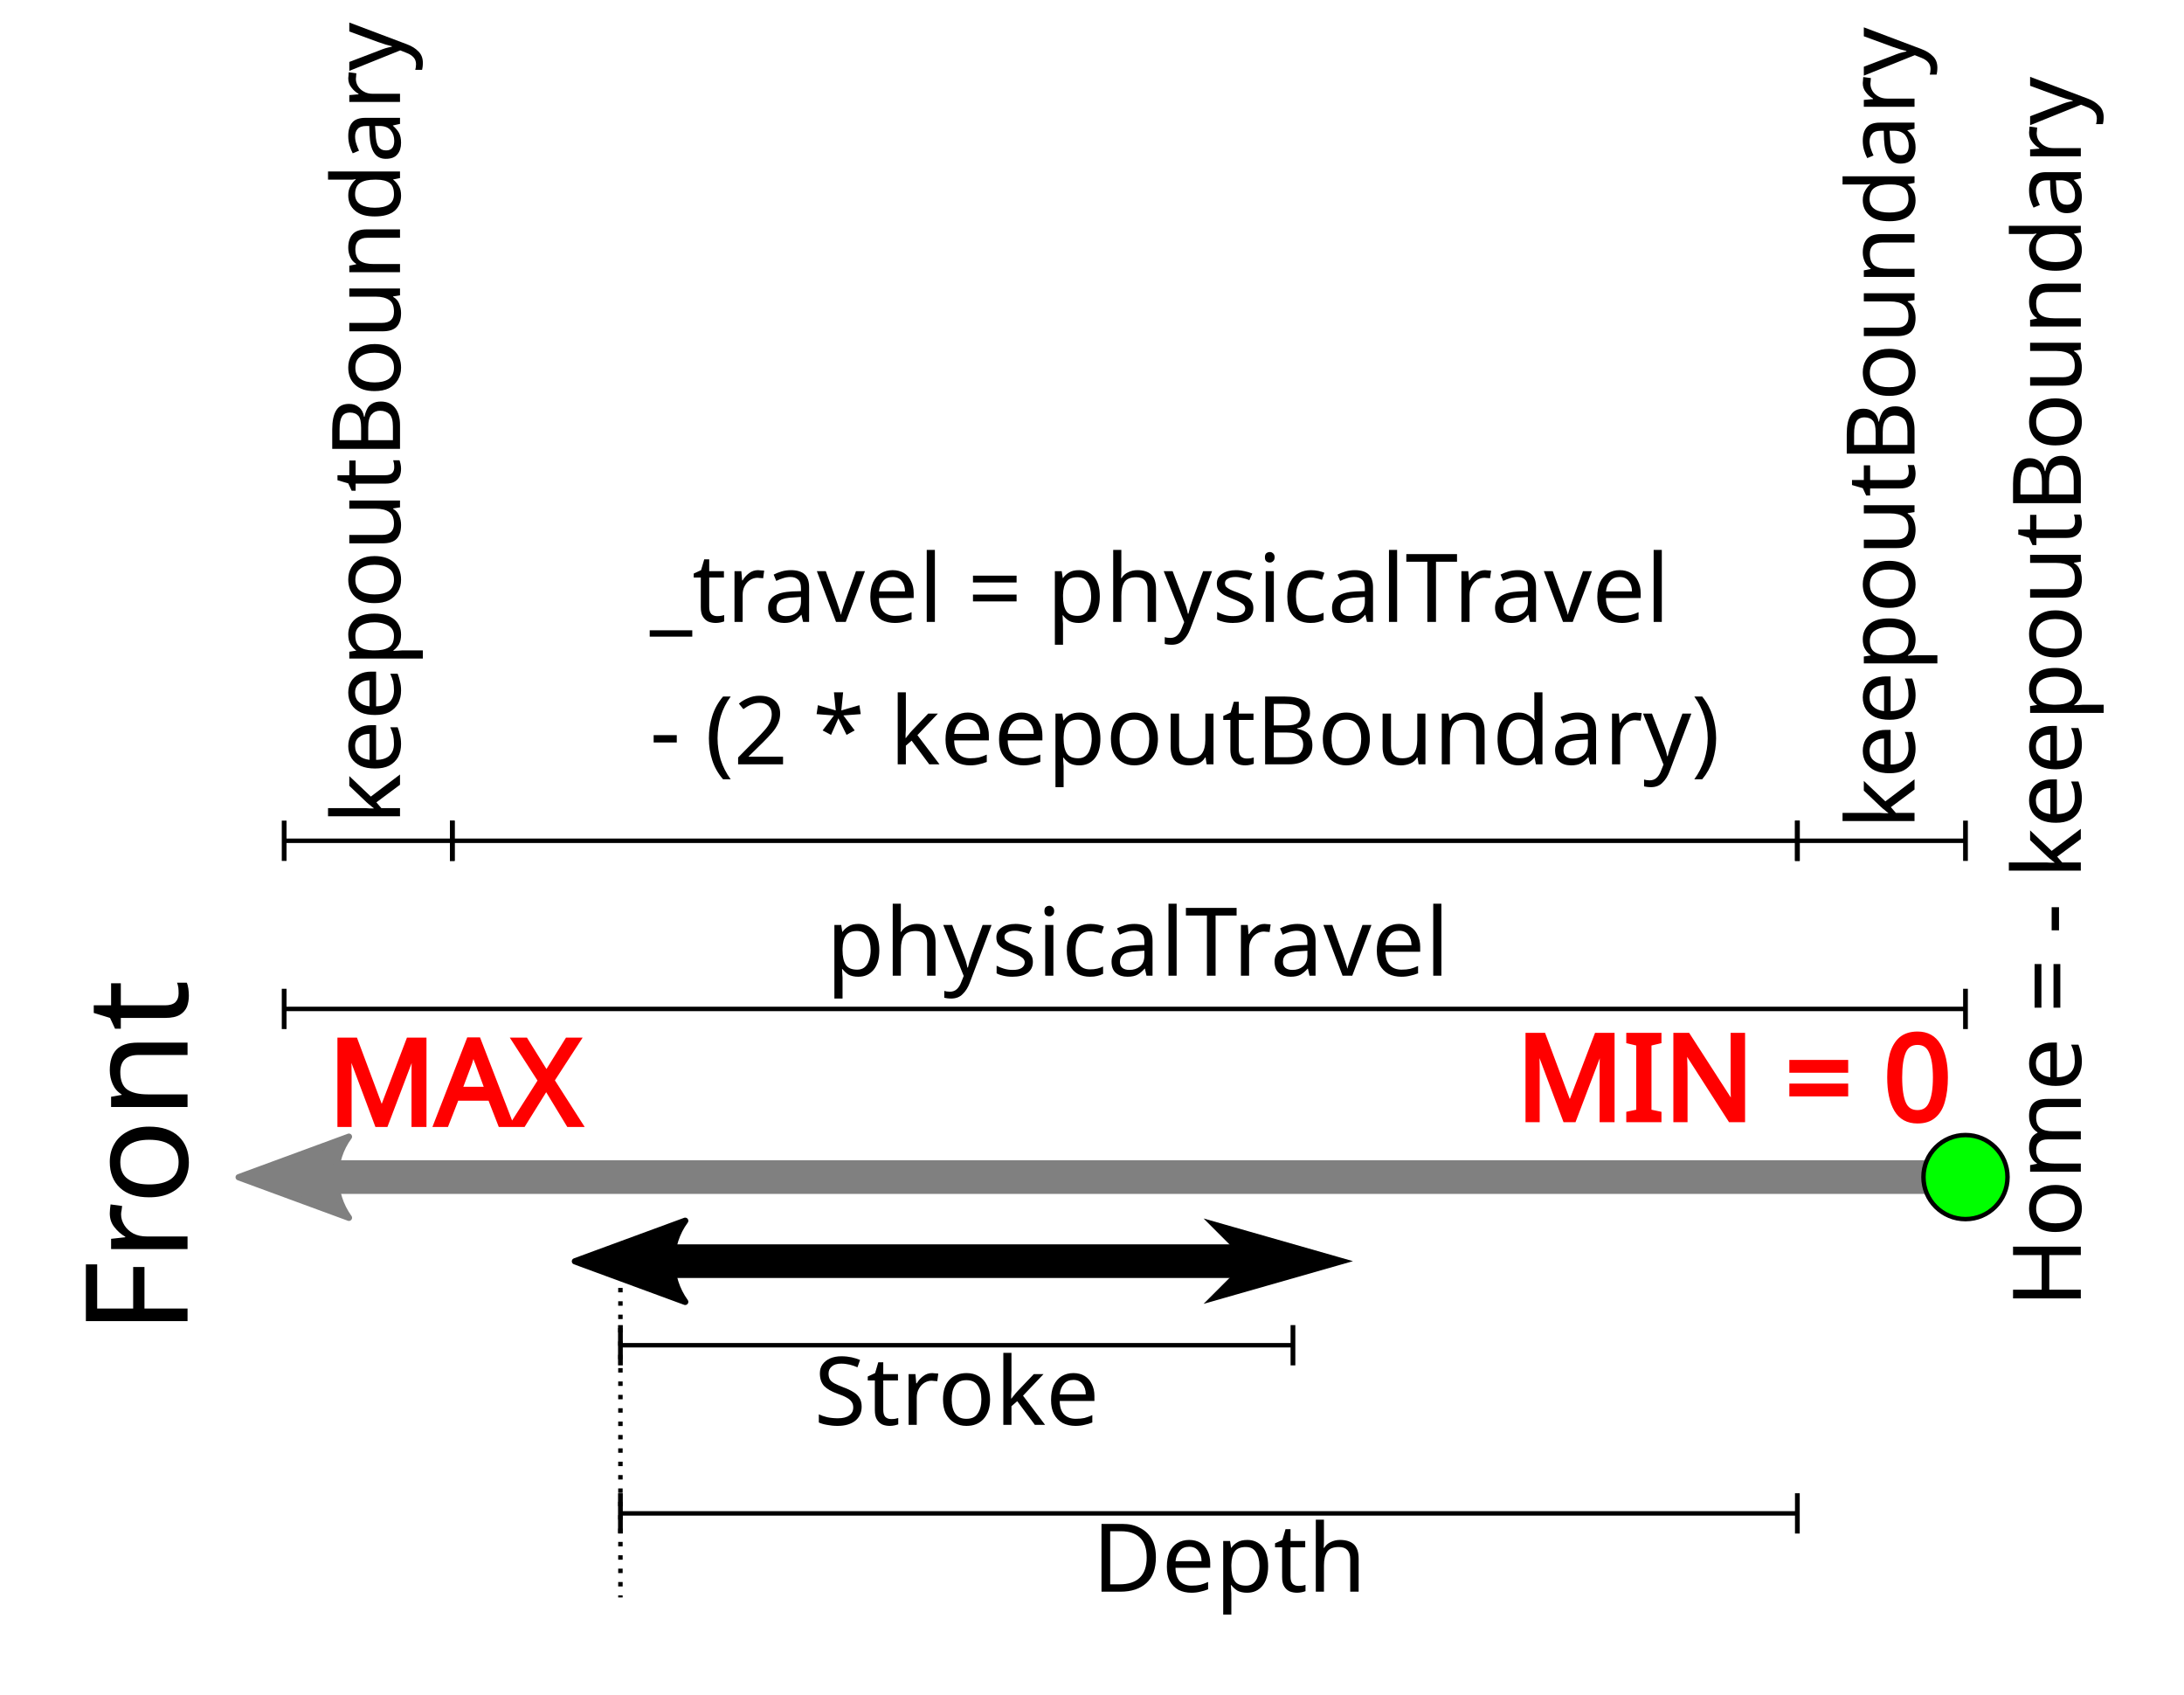
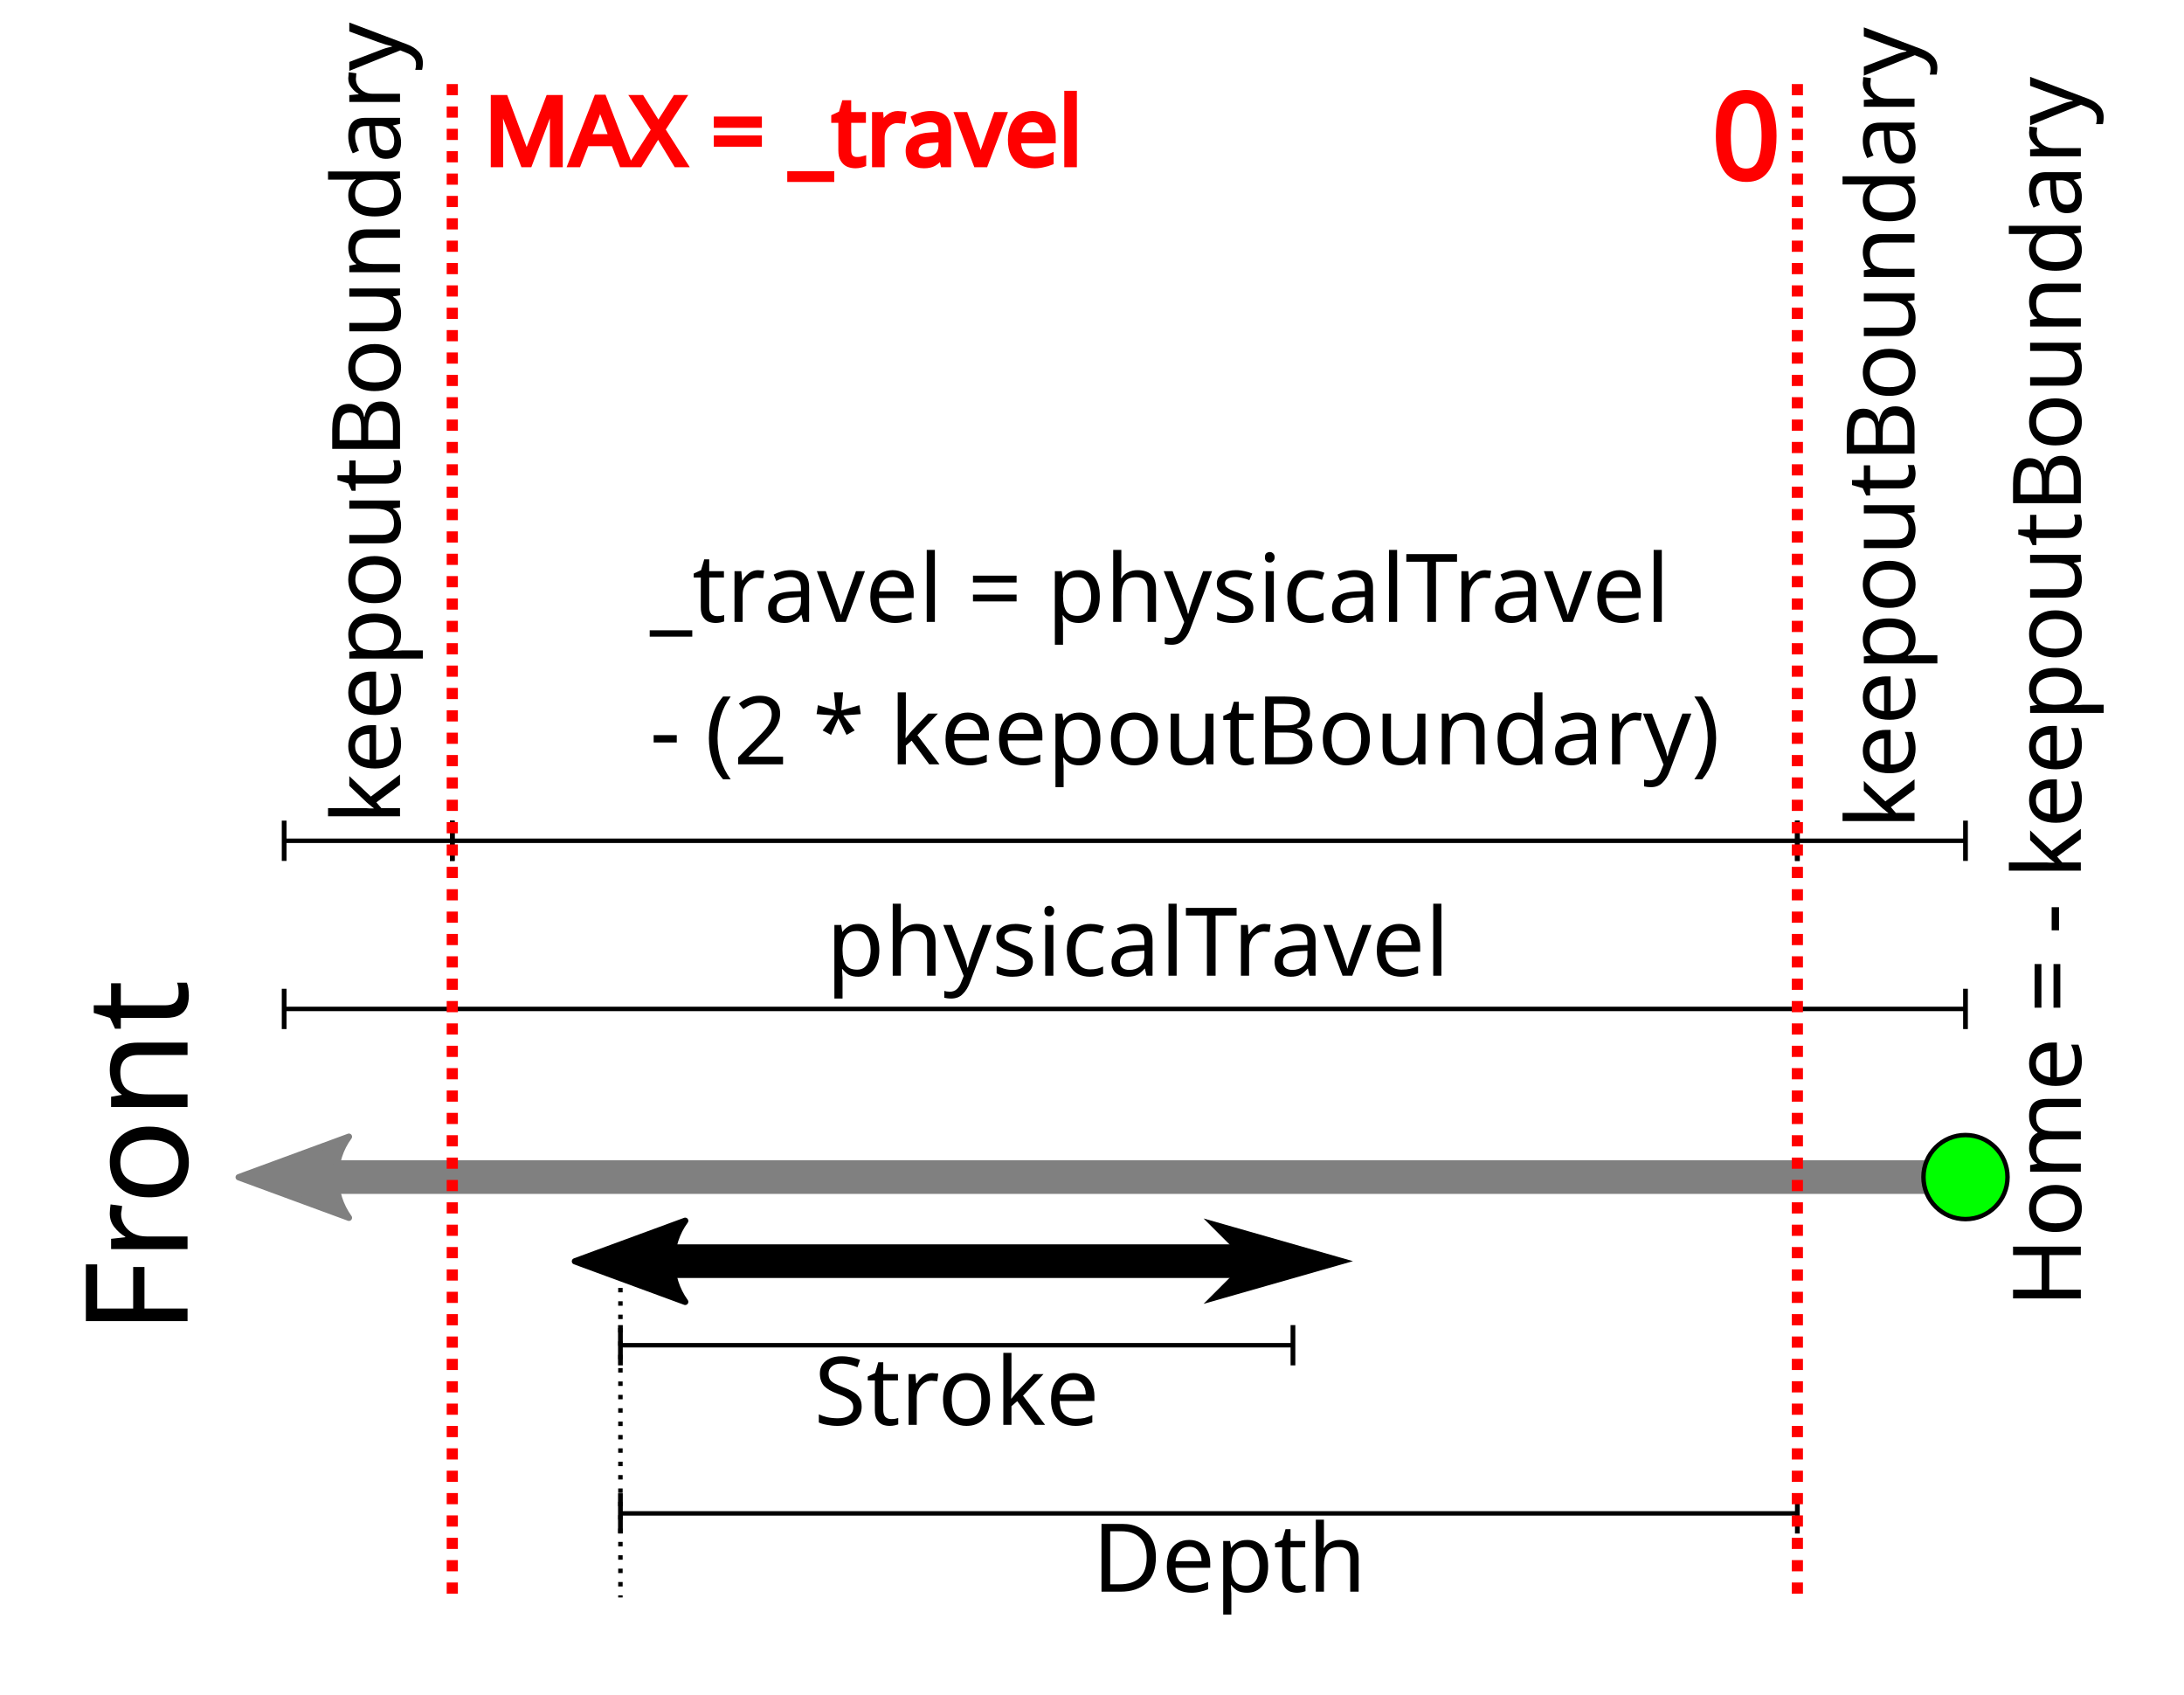
<svg xmlns="http://www.w3.org/2000/svg" xmlns:xlink="http://www.w3.org/1999/xlink" width="129.897mm" height="100.792mm" viewBox="0 0 129.897 100.792" version="1.1" id="svg8">
  <defs id="defs2">
    <pattern xlink:href="#Strips1_4" id="pattern11466" patternTransform="matrix(-0.2606523,-0.175996,-8.696735,12.87998,0,0)" />
    <pattern id="Strips1_4" patternTransform="translate(0,0) scale(10,10)" height="1" width="5" patternUnits="userSpaceOnUse">
      <rect id="rect10615" height="2" width="1" y="-0.5" x="0" style="fill:black;stroke:none" />
    </pattern>
    <pattern xlink:href="#Strips1_1" id="pattern11439" patternTransform="matrix(37.79528,0,0,37.79528,-188.4756,-290.5228)" />
    <pattern id="Strips1_1" patternTransform="translate(0,0) scale(10,10)" height="1" width="2" patternUnits="userSpaceOnUse">
      <rect id="rect10591" height="2" width="1" y="-0.5" x="0" style="fill:black;stroke:none" />
    </pattern>
    <linearGradient id="linearGradient11313">
      <stop style="stop-color:#808080;stop-opacity:1;" offset="0" id="stop11309" />
      <stop style="stop-color:#808080;stop-opacity:0;" offset="1" id="stop11311" />
    </linearGradient>
    <marker orient="auto" refY="0" refX="0" id="Arrow1Sstart" style="overflow:visible">
      <path id="path4532" d="M 0,0 5,-5 -12.5,0 5,5 Z" style="fill:#000000;fill-opacity:1;fill-rule:evenodd;stroke:#000000;stroke-width:1pt;stroke-opacity:1" transform="matrix(0.2,0,0,0.2,1.2,0)" />
    </marker>
    <marker orient="auto" refY="0" refX="0" id="marker7610" style="overflow:visible">
      <path id="path7608" d="M 0,0 5,-5 -12.5,0 5,5 Z" style="fill:#000000;fill-opacity:1;fill-rule:evenodd;stroke:#000000;stroke-width:1pt;stroke-opacity:1" transform="matrix(0.4,0,0,0.4,4,0)" />
    </marker>
    <marker orient="auto" refY="0" refX="0" id="marker5332" style="overflow:visible">
      <path id="path5330" d="M 0,5.65 V -5.65" style="fill:none;fill-opacity:0.75;fill-rule:evenodd;stroke:#000000;stroke-width:1pt;stroke-opacity:1" transform="scale(0.8)" />
    </marker>
    <marker style="overflow:visible" id="marker5268" refX="0" refY="0" orient="auto">
      <path transform="scale(0.8)" style="fill:none;fill-opacity:0.75;fill-rule:evenodd;stroke:#000000;stroke-width:1pt;stroke-opacity:1" d="M 0,5.65 V -5.65" id="path5266" />
    </marker>
    <marker orient="auto" refY="0" refX="0" id="StopL" style="overflow:visible">
      <path id="path4689" d="M 0,5.65 V -5.65" style="fill:none;fill-opacity:0.75;fill-rule:evenodd;stroke:#000000;stroke-width:1pt;stroke-opacity:1" transform="scale(0.8)" />
    </marker>
    <marker orient="auto" refY="0" refX="0" id="Arrow1Mstart" style="overflow:visible">
      <path id="path4526" d="M 0,0 5,-5 -12.5,0 5,5 Z" style="fill:#000000;fill-opacity:1;fill-rule:evenodd;stroke:#000000;stroke-width:1pt;stroke-opacity:1" transform="matrix(0.4,0,0,0.4,4,0)" />
    </marker>
    <marker orient="auto" refY="0" refX="0" id="Arrow2Send" style="overflow:visible">
      <path id="path4553" style="fill:#808080;fill-opacity:1;fill-rule:evenodd;stroke:#808080;stroke-width:0.625;stroke-linejoin:round;stroke-opacity:1" d="M 8.719,4.034 -2.207,0.016 8.719,-4.002 c -1.745,2.372 -1.735,5.617 -6e-7,8.035 z" transform="matrix(-0.3,0,0,-0.3,0.69,0)" />
    </marker>
    <marker orient="auto" refY="0" refX="0" id="Arrow1Mend" style="overflow:visible">
      <path id="path4529" d="M 0,0 5,-5 -12.5,0 5,5 Z" style="fill:#000000;fill-opacity:1;fill-rule:evenodd;stroke:#000000;stroke-width:1pt;stroke-opacity:1" transform="matrix(-0.4,0,0,-0.4,-4,0)" />
    </marker>
    <marker orient="auto" refY="0" refX="0" id="Arrow1Lend" style="overflow:visible">
      <path id="path4523" d="M 0,0 5,-5 -12.5,0 5,5 Z" style="fill:#000000;fill-opacity:1;fill-rule:evenodd;stroke:#000000;stroke-width:1pt;stroke-opacity:1" transform="matrix(-0.8,0,0,-0.8,-10,0)" />
    </marker>
    <marker orient="auto" refY="0" refX="0" id="Arrow1Lstart" style="overflow:visible">
      <path id="path4520" d="M 0,0 5,-5 -12.5,0 5,5 Z" style="fill:#000000;fill-opacity:1;fill-rule:evenodd;stroke:#000000;stroke-width:1pt;stroke-opacity:1" transform="matrix(0.8,0,0,0.8,10,0)" />
    </marker>
    <marker orient="auto" refY="0" refX="0" id="StopL-1" style="overflow:visible">
      <path id="path4689-8" d="M 0,5.65 V -5.65" style="fill:none;fill-opacity:0.75;fill-rule:evenodd;stroke:#000000;stroke-width:1pt;stroke-opacity:1" transform="scale(0.8)" />
    </marker>
    <marker orient="auto" refY="0" refX="0" id="StopL-1-5" style="overflow:visible">
      <path id="path4689-8-8" d="M 0,5.65 V -5.65" style="fill:none;fill-opacity:0.75;fill-rule:evenodd;stroke:#000000;stroke-width:1pt;stroke-opacity:1" transform="scale(0.8)" />
    </marker>
    <marker orient="auto" refY="0" refX="0" id="Arrow2Send-9" style="overflow:visible">
      <path id="path4553-8" style="fill:#000000;fill-opacity:1;fill-rule:evenodd;stroke:#000000;stroke-width:0.625;stroke-linejoin:round;stroke-opacity:1" d="M 8.719,4.034 -2.207,0.016 8.719,-4.002 c -1.745,2.372 -1.735,5.617 -6e-7,8.035 z" transform="matrix(-0.3,0,0,-0.3,0.69,0)" />
    </marker>
    <marker orient="auto" refY="0" refX="0" id="StopL-6" style="overflow:visible">
      <path id="path4689-9" d="M 0,5.65 V -5.65" style="fill:none;fill-opacity:0.75;fill-rule:evenodd;stroke:#000000;stroke-width:1pt;stroke-opacity:1" transform="scale(0.8)" />
    </marker>
    <marker orient="auto" refY="0" refX="0" id="StopL-0" style="overflow:visible">
      <path id="path4689-6" d="M 0,5.65 V -5.65" style="fill:none;fill-opacity:0.75;fill-rule:evenodd;stroke:#000000;stroke-width:1pt;stroke-opacity:1" transform="scale(0.8)" />
    </marker>
    <radialGradient xlink:href="#linearGradient11313" id="radialGradient11317" cx="55" cy="102" fx="55" fy="102" r="5.133" gradientTransform="matrix(3.779528,0,0,18.50735,-188.4756,-1792.761)" gradientUnits="userSpaceOnUse" />
    <pattern patternUnits="userSpaceOnUse" width="38.797" height="189.978" patternTransform="matrix(0.2645833,0,0,0.2645833,9.867503,61.86749)" id="pattern11441">
      <rect y="0.501" x="0.501" height="188.976" width="37.795" id="rect9873" style="fill:url(#pattern11439);fill-opacity:1;stroke:url(#radialGradient11317);stroke-width:1.002;stroke-linecap:butt;stroke-miterlimit:4;stroke-dasharray:1.002, 2.003;stroke-dashoffset:0;stroke-opacity:1" />
    </pattern>
    <pattern xlink:href="#Strips1_4-3" id="pattern11466-9" patternTransform="matrix(-0.2606523,-0.175996,-8.696735,12.87998,90,-6.8759766e-6)" />
    <pattern id="Strips1_4-3" patternTransform="translate(0,0) scale(10,10)" height="1" width="5" patternUnits="userSpaceOnUse">
      <rect id="rect10615-2" height="2" width="1" y="-0.5" x="0" style="fill:black;stroke:none" />
    </pattern>
  </defs>
  <g id="layer1" transform="translate(-33.09931,-32)">
    <rect style="opacity:0.289;fill:url(#pattern11466-9);fill-opacity:1;stroke:none;stroke-width:1;stroke-miterlimit:4;stroke-dasharray:none;stroke-opacity:1" width="10" height="90" x="140" y="37" id="rect11444-8" ry="0" />
    <rect style="opacity:0.289;fill:url(#pattern11466);fill-opacity:1;stroke:none;stroke-width:1;stroke-miterlimit:4;stroke-dasharray:none;stroke-opacity:1" width="10" height="90" x="50" y="37" id="rect11444" ry="0" />
    <path style="fill:#808080;fill-opacity:1;stroke:#808080;stroke-width:2;stroke-linecap:butt;stroke-linejoin:miter;stroke-miterlimit:4;stroke-dasharray:none;stroke-opacity:1;marker-end:url(#Arrow2Send)" d="M 150,102 H 50" id="path4518" />
    <path style="fill:none;stroke:#000000;stroke-width:0.265px;stroke-linecap:butt;stroke-linejoin:miter;stroke-opacity:1;marker-start:url(#marker5332);marker-end:url(#marker5268)" d="M 50,92 H 150" id="path5110" />
    <text xml:space="preserve" style="font-style:normal;font-variant:normal;font-weight:normal;font-stretch:normal;font-size:10.583px;line-height:1.25;font-family:Tahoma;-inkscape-font-specification:'Tahoma, Normal';font-variant-ligatures:normal;font-variant-caps:normal;font-variant-numeric:normal;font-feature-settings:normal;text-align:start;letter-spacing:0px;word-spacing:0px;writing-mode:lr-tb;text-anchor:start;fill:#000000;fill-opacity:1;stroke:none;stroke-width:0.265" x="82.242" y="90.021" id="text5176">
      <tspan id="tspan5174" x="82.242" y="90.021" style="font-style:normal;font-variant:normal;font-weight:normal;font-stretch:normal;font-size:5.644px;font-family:Tahoma;-inkscape-font-specification:'Tahoma, Normal';font-variant-ligatures:normal;font-variant-caps:normal;font-variant-numeric:normal;font-feature-settings:normal;text-align:start;writing-mode:lr-tb;text-anchor:start;stroke-width:0.265">physicalTravel</tspan>
    </text>
    <path style="fill:none;stroke:#000000;stroke-width:0.265;stroke-linecap:butt;stroke-linejoin:miter;stroke-miterlimit:4;stroke-dasharray:none;stroke-opacity:1;marker-start:url(#StopL);marker-end:url(#StopL)" d="M 60,82 H 140" id="path5184" />
    <text xml:space="preserve" style="font-style:normal;font-variant:normal;font-weight:normal;font-stretch:normal;font-size:10.583px;line-height:0.8;font-family:Tahoma;-inkscape-font-specification:'Tahoma, Normal';font-variant-ligatures:normal;font-variant-caps:normal;font-variant-numeric:normal;font-feature-settings:normal;text-align:start;letter-spacing:0px;word-spacing:0px;writing-mode:lr-tb;text-anchor:start;fill:#000000;fill-opacity:1;stroke:none;stroke-width:0.265" x="71.757" y="68.986" id="text5176-9">
      <tspan id="tspan5174-0" x="71.757" y="68.986" style="font-style:normal;font-variant:normal;font-weight:normal;font-stretch:normal;font-size:5.644px;line-height:0.8;font-family:Tahoma;-inkscape-font-specification:'Tahoma, Normal';font-variant-ligatures:normal;font-variant-caps:normal;font-variant-numeric:normal;font-feature-settings:normal;text-align:start;writing-mode:lr-tb;text-anchor:start;stroke-width:0.265">_travel = physicalTravel </tspan>
      <tspan x="71.757" y="77.453" style="font-style:normal;font-variant:normal;font-weight:normal;font-stretch:normal;font-size:5.644px;line-height:0.8;font-family:Tahoma;-inkscape-font-specification:'Tahoma, Normal';font-variant-ligatures:normal;font-variant-caps:normal;font-variant-numeric:normal;font-feature-settings:normal;text-align:start;writing-mode:lr-tb;text-anchor:start;stroke-width:0.265" id="tspan5491">- (2 * keepoutBoundary)</tspan>
    </text>
    <path style="fill:none;stroke:#000000;stroke-width:0.265;stroke-linecap:butt;stroke-linejoin:miter;stroke-miterlimit:4;stroke-dasharray:none;stroke-opacity:1;marker-start:url(#StopL-1);marker-end:url(#StopL-1)" d="M 50,82 H 60" id="path5184-8" />
    <path style="fill:none;stroke:#000000;stroke-width:0.265;stroke-linecap:butt;stroke-linejoin:miter;stroke-miterlimit:4;stroke-dasharray:none;stroke-opacity:1;marker-start:url(#StopL-1-5);marker-end:url(#StopL-1-5)" d="m 140,82 h 10" id="path5184-8-71" />
    <circle style="fill:#00ff00;fill-opacity:1;stroke:#000000;stroke-width:0.265;stroke-linecap:butt;stroke-miterlimit:4;stroke-dasharray:none;stroke-opacity:1" id="path7129" cx="150" cy="102" r="2.5" />
    <text xml:space="preserve" style="font-style:normal;font-variant:normal;font-weight:normal;font-stretch:normal;font-size:10.583px;line-height:1.25;font-family:Tahoma;-inkscape-font-specification:'Tahoma, Normal';font-variant-ligatures:normal;font-variant-caps:normal;font-variant-numeric:normal;font-feature-settings:normal;text-align:start;letter-spacing:0px;word-spacing:0px;writing-mode:lr-tb;text-anchor:start;fill:#000000;fill-opacity:1;stroke:none;stroke-width:0.265" x="-81.029" y="56.889" id="text5176-9-5" transform="rotate(-90)">
      <tspan id="tspan5174-0-1" x="-81.029" y="56.889" style="font-style:normal;font-variant:normal;font-weight:normal;font-stretch:normal;font-size:5.644px;font-family:Tahoma;-inkscape-font-specification:'Tahoma, Normal';font-variant-ligatures:normal;font-variant-caps:normal;font-variant-numeric:normal;font-feature-settings:normal;text-align:start;writing-mode:lr-tb;text-anchor:start;stroke-width:0.265">keepoutBoundary</tspan>
    </text>
    <text xml:space="preserve" style="font-style:normal;font-variant:normal;font-weight:normal;font-stretch:normal;font-size:10.583px;line-height:1.25;font-family:Tahoma;-inkscape-font-specification:'Tahoma, Normal';font-variant-ligatures:normal;font-variant-caps:normal;font-variant-numeric:normal;font-feature-settings:normal;text-align:start;letter-spacing:0px;word-spacing:0px;writing-mode:lr-tb;text-anchor:start;fill:#000000;fill-opacity:1;stroke:none;stroke-width:0.265" x="-81.314" y="146.971" id="text5176-9-5-0" transform="rotate(-90)">
      <tspan id="tspan5174-0-1-6" x="-81.314" y="146.971" style="font-style:normal;font-variant:normal;font-weight:normal;font-stretch:normal;font-size:5.644px;font-family:Tahoma;-inkscape-font-specification:'Tahoma, Normal';font-variant-ligatures:normal;font-variant-caps:normal;font-variant-numeric:normal;font-feature-settings:normal;text-align:start;writing-mode:lr-tb;text-anchor:start;stroke-width:0.265">keepoutBoundary</tspan>
    </text>
-     <text xml:space="preserve" style="font-style:normal;font-variant:normal;font-weight:normal;font-stretch:normal;font-size:7.056px;line-height:1.25;font-family:Tahoma;-inkscape-font-specification:'Tahoma, Normal';font-variant-ligatures:normal;font-variant-caps:normal;font-variant-numeric:normal;font-feature-settings:normal;text-align:start;letter-spacing:0px;word-spacing:0px;writing-mode:lr-tb;text-anchor:start;fill:#000000;fill-opacity:1;stroke:none;stroke-width:0.265" x="123.277" y="98.602" id="text7177-8-3">
-       <tspan id="tspan7175-7-5" x="123.277" y="98.602" style="font-size:7.056px;fill:#ff0000;fill-opacity:1;stroke:#ff0000;stroke-width:0.265;stroke-opacity:1">MIN = 0</tspan>
+     <text xml:space="preserve" style="font-style:normal;font-variant:normal;font-weight:normal;font-stretch:normal;font-size:7.056px;line-height:1.25;font-family:Tahoma;-inkscape-font-specification:'Tahoma, Normal';font-variant-ligatures:normal;font-variant-caps:normal;font-variant-numeric:normal;font-feature-settings:normal;text-align:start;letter-spacing:0px;word-spacing:0px;writing-mode:lr-tb;text-anchor:start;fill:#000000;fill-opacity:1;stroke:none;stroke-width:0.265" x="134.941" y="42.608" id="text7177-8-3">
+       <tspan id="tspan7175-7-5" x="134.941" y="42.608" style="font-size:7.056px;fill:#ff0000;fill-opacity:1;stroke:#ff0000;stroke-width:0.265;stroke-opacity:1">0</tspan>
    </text>
    <text xml:space="preserve" style="font-style:normal;font-variant:normal;font-weight:normal;font-stretch:normal;font-size:8.467px;line-height:1.25;font-family:Tahoma;-inkscape-font-specification:'Tahoma, Normal';font-variant-ligatures:normal;font-variant-caps:normal;font-variant-numeric:normal;font-feature-settings:normal;text-align:start;letter-spacing:0px;word-spacing:0px;writing-mode:lr-tb;text-anchor:start;fill:#000000;fill-opacity:1;stroke:none;stroke-width:0.265" x="-111.395" y="44.255" id="text7439" transform="rotate(-90)">
      <tspan id="tspan7437" x="-111.395" y="44.255" style="font-size:8.467px;stroke-width:0.265">Front</tspan>
    </text>
    <text xml:space="preserve" style="font-style:normal;font-variant:normal;font-weight:normal;font-stretch:normal;font-size:5.644px;line-height:1.25;font-family:Tahoma;-inkscape-font-specification:'Tahoma, Normal';font-variant-ligatures:normal;font-variant-caps:normal;font-variant-numeric:normal;font-feature-settings:normal;text-align:start;letter-spacing:0px;word-spacing:0px;writing-mode:lr-tb;text-anchor:start;fill:#000000;fill-opacity:1;stroke:none;stroke-width:0.265" x="-109.761" y="156.861" id="text7443" transform="rotate(-90)">
      <tspan id="tspan7441" x="-109.761" y="156.861" style="font-size:5.644px;stroke-width:0.265">Home = - keepoutBoundary</tspan>
    </text>
    <path style="fill:none;stroke:#000000;stroke-width:2;stroke-linecap:butt;stroke-linejoin:miter;stroke-miterlimit:4;stroke-dasharray:none;stroke-opacity:1;marker-start:url(#Arrow1Sstart);marker-end:url(#Arrow2Send-9)" d="M 110,107 H 70" id="path4518-4" />
-     <text xml:space="preserve" style="font-style:normal;font-variant:normal;font-weight:normal;font-stretch:normal;font-size:7.056px;line-height:1.25;font-family:Tahoma;-inkscape-font-specification:'Tahoma, Normal';font-variant-ligatures:normal;font-variant-caps:normal;font-variant-numeric:normal;font-feature-settings:normal;text-align:start;letter-spacing:0px;word-spacing:0px;writing-mode:lr-tb;text-anchor:start;fill:#000000;fill-opacity:1;stroke:none;stroke-width:0.265" x="52.613" y="98.885" id="text7177-8">
-       <tspan id="tspan7175-7" x="52.613" y="98.885" style="font-size:7.056px;fill:#ff0000;fill-opacity:1;stroke:#ff0000;stroke-width:0.265;stroke-opacity:1">MAX</tspan>
+     <text xml:space="preserve" style="font-style:normal;font-variant:normal;font-weight:normal;font-stretch:normal;font-size:5.644px;line-height:1.25;font-family:Tahoma;-inkscape-font-specification:'Tahoma, Normal';font-variant-ligatures:normal;font-variant-caps:normal;font-variant-numeric:normal;font-feature-settings:normal;text-align:start;letter-spacing:0px;word-spacing:0px;writing-mode:lr-tb;text-anchor:start;fill:#000000;fill-opacity:1;stroke:none;stroke-width:0.265" x="61.874" y="41.811" id="text7177-8">
+       <tspan id="tspan7175-7" x="61.874" y="41.811" style="font-size:5.644px;fill:#ff0000;fill-opacity:1;stroke:#ff0000;stroke-width:0.265;stroke-opacity:1">MAX = _travel</tspan>
    </text>
    <path style="fill:none;stroke:#000000;stroke-width:0.265;stroke-linecap:butt;stroke-linejoin:miter;stroke-miterlimit:4;stroke-dasharray:none;stroke-opacity:1;marker-start:url(#StopL-6);marker-end:url(#StopL-6)" d="m 70,112 h 40" id="path5184-2" />
    <path style="fill:none;stroke:#000000;stroke-width:0.265;stroke-linecap:butt;stroke-linejoin:miter;stroke-miterlimit:4;stroke-dasharray:none;stroke-opacity:1;marker-start:url(#StopL-0);marker-end:url(#StopL-0)" d="m 70,122 h 70" id="path5184-29" />
    <path style="fill:none;stroke:#000000;stroke-width:0.265;stroke-linecap:butt;stroke-linejoin:miter;stroke-miterlimit:4;stroke-dasharray:0.265, 0.53;stroke-dashoffset:0;stroke-opacity:1" d="m 70,107 v 20" id="path8436-4" />
    <text xml:space="preserve" style="font-style:normal;font-variant:normal;font-weight:normal;font-stretch:normal;font-size:5.644px;line-height:1.25;font-family:Tahoma;-inkscape-font-specification:'Tahoma, Normal';font-variant-ligatures:normal;font-variant-caps:normal;font-variant-numeric:normal;font-feature-settings:normal;text-align:start;letter-spacing:0px;word-spacing:0px;writing-mode:lr-tb;text-anchor:start;fill:#000000;fill-opacity:1;stroke:none;stroke-width:0.265" x="81.518" y="116.734" id="text7443-4">
      <tspan id="tspan7441-3" x="81.518" y="116.734" style="font-size:5.644px;stroke-width:0.265">Stroke</tspan>
    </text>
    <text xml:space="preserve" style="font-style:normal;font-variant:normal;font-weight:normal;font-stretch:normal;font-size:5.644px;line-height:1.25;font-family:Tahoma;-inkscape-font-specification:'Tahoma, Normal';font-variant-ligatures:normal;font-variant-caps:normal;font-variant-numeric:normal;font-feature-settings:normal;text-align:start;letter-spacing:0px;word-spacing:0px;writing-mode:lr-tb;text-anchor:start;fill:#000000;fill-opacity:1;stroke:none;stroke-width:0.265" x="98.066" y="126.656" id="text7443-4-6">
      <tspan id="tspan7441-3-0" x="98.066" y="126.656" style="font-size:5.644px;stroke-width:0.265">Depth</tspan>
    </text>
+     <path style="fill:none;stroke:#ff0000;stroke-width:0.665;stroke-linecap:butt;stroke-linejoin:miter;stroke-miterlimit:4;stroke-dasharray:0.665, 0.665;stroke-dashoffset:0;stroke-opacity:1" d="M 140,37 V 127" id="path5505" />
+     <path style="fill:none;stroke:#ff0000;stroke-width:0.665;stroke-linecap:butt;stroke-linejoin:miter;stroke-miterlimit:4;stroke-dasharray:0.665, 0.665;stroke-dashoffset:0;stroke-opacity:1" d="m 60,37 0,90" id="path5505-1" />
  </g>
</svg>
